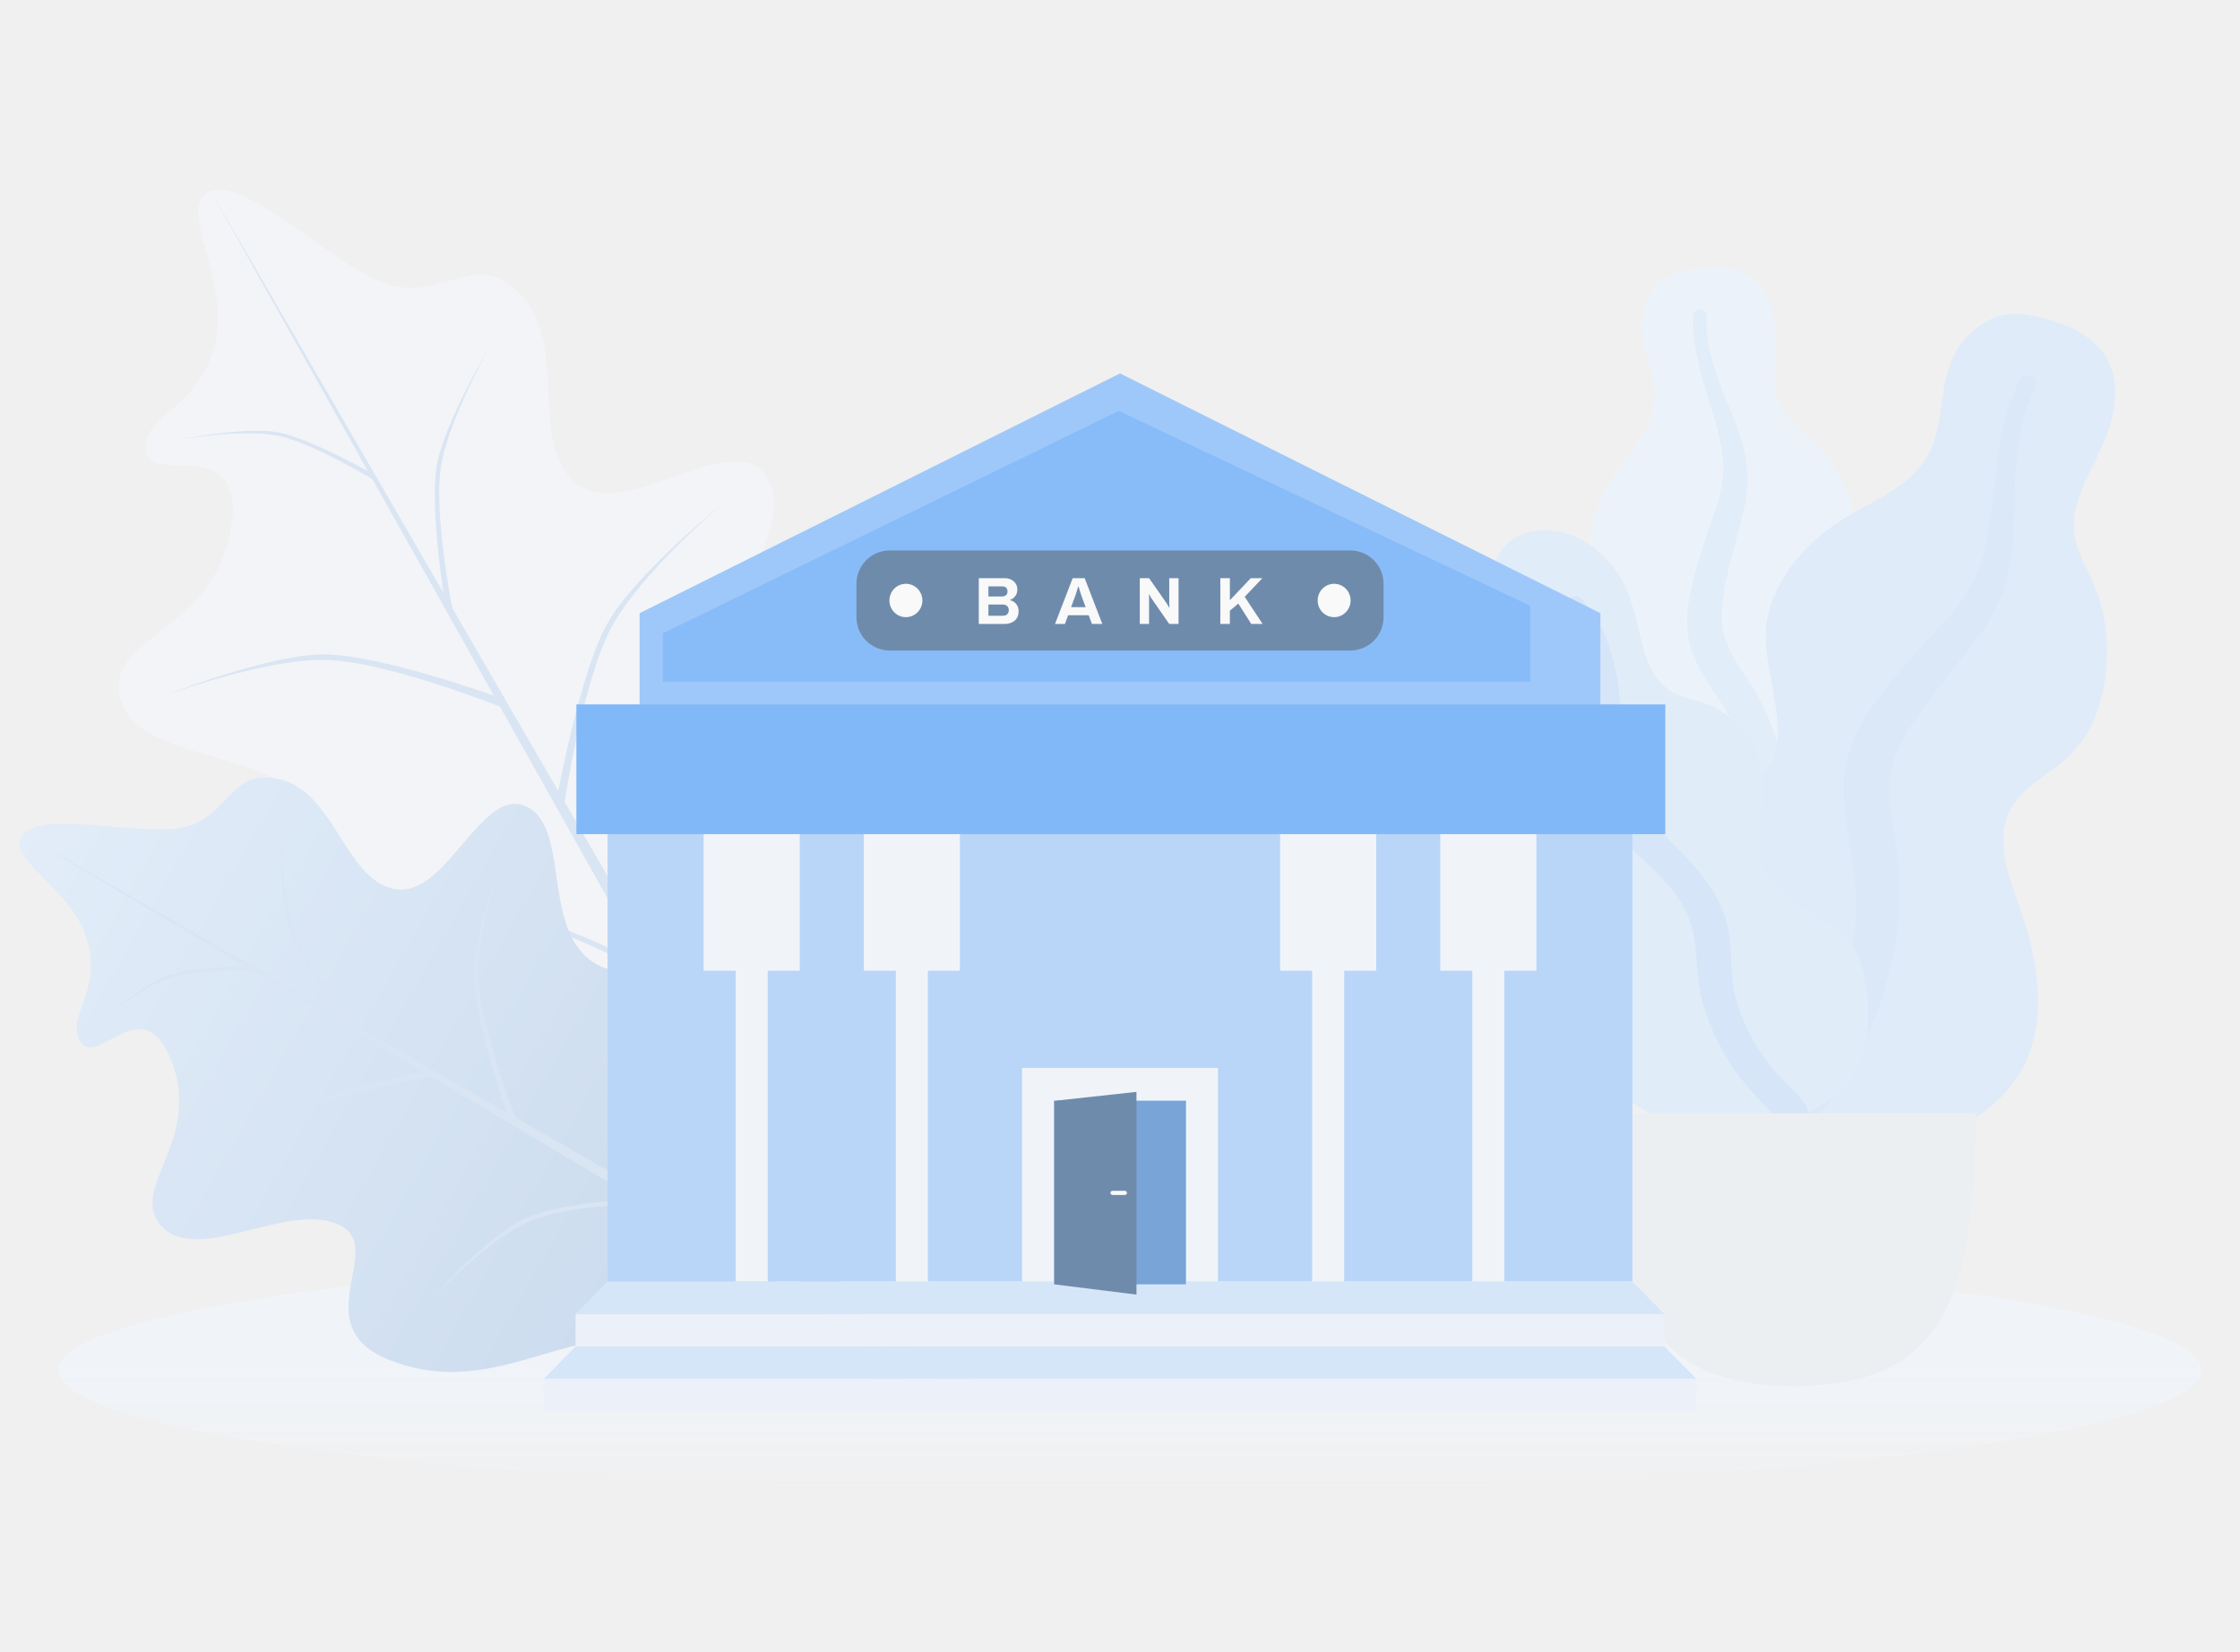
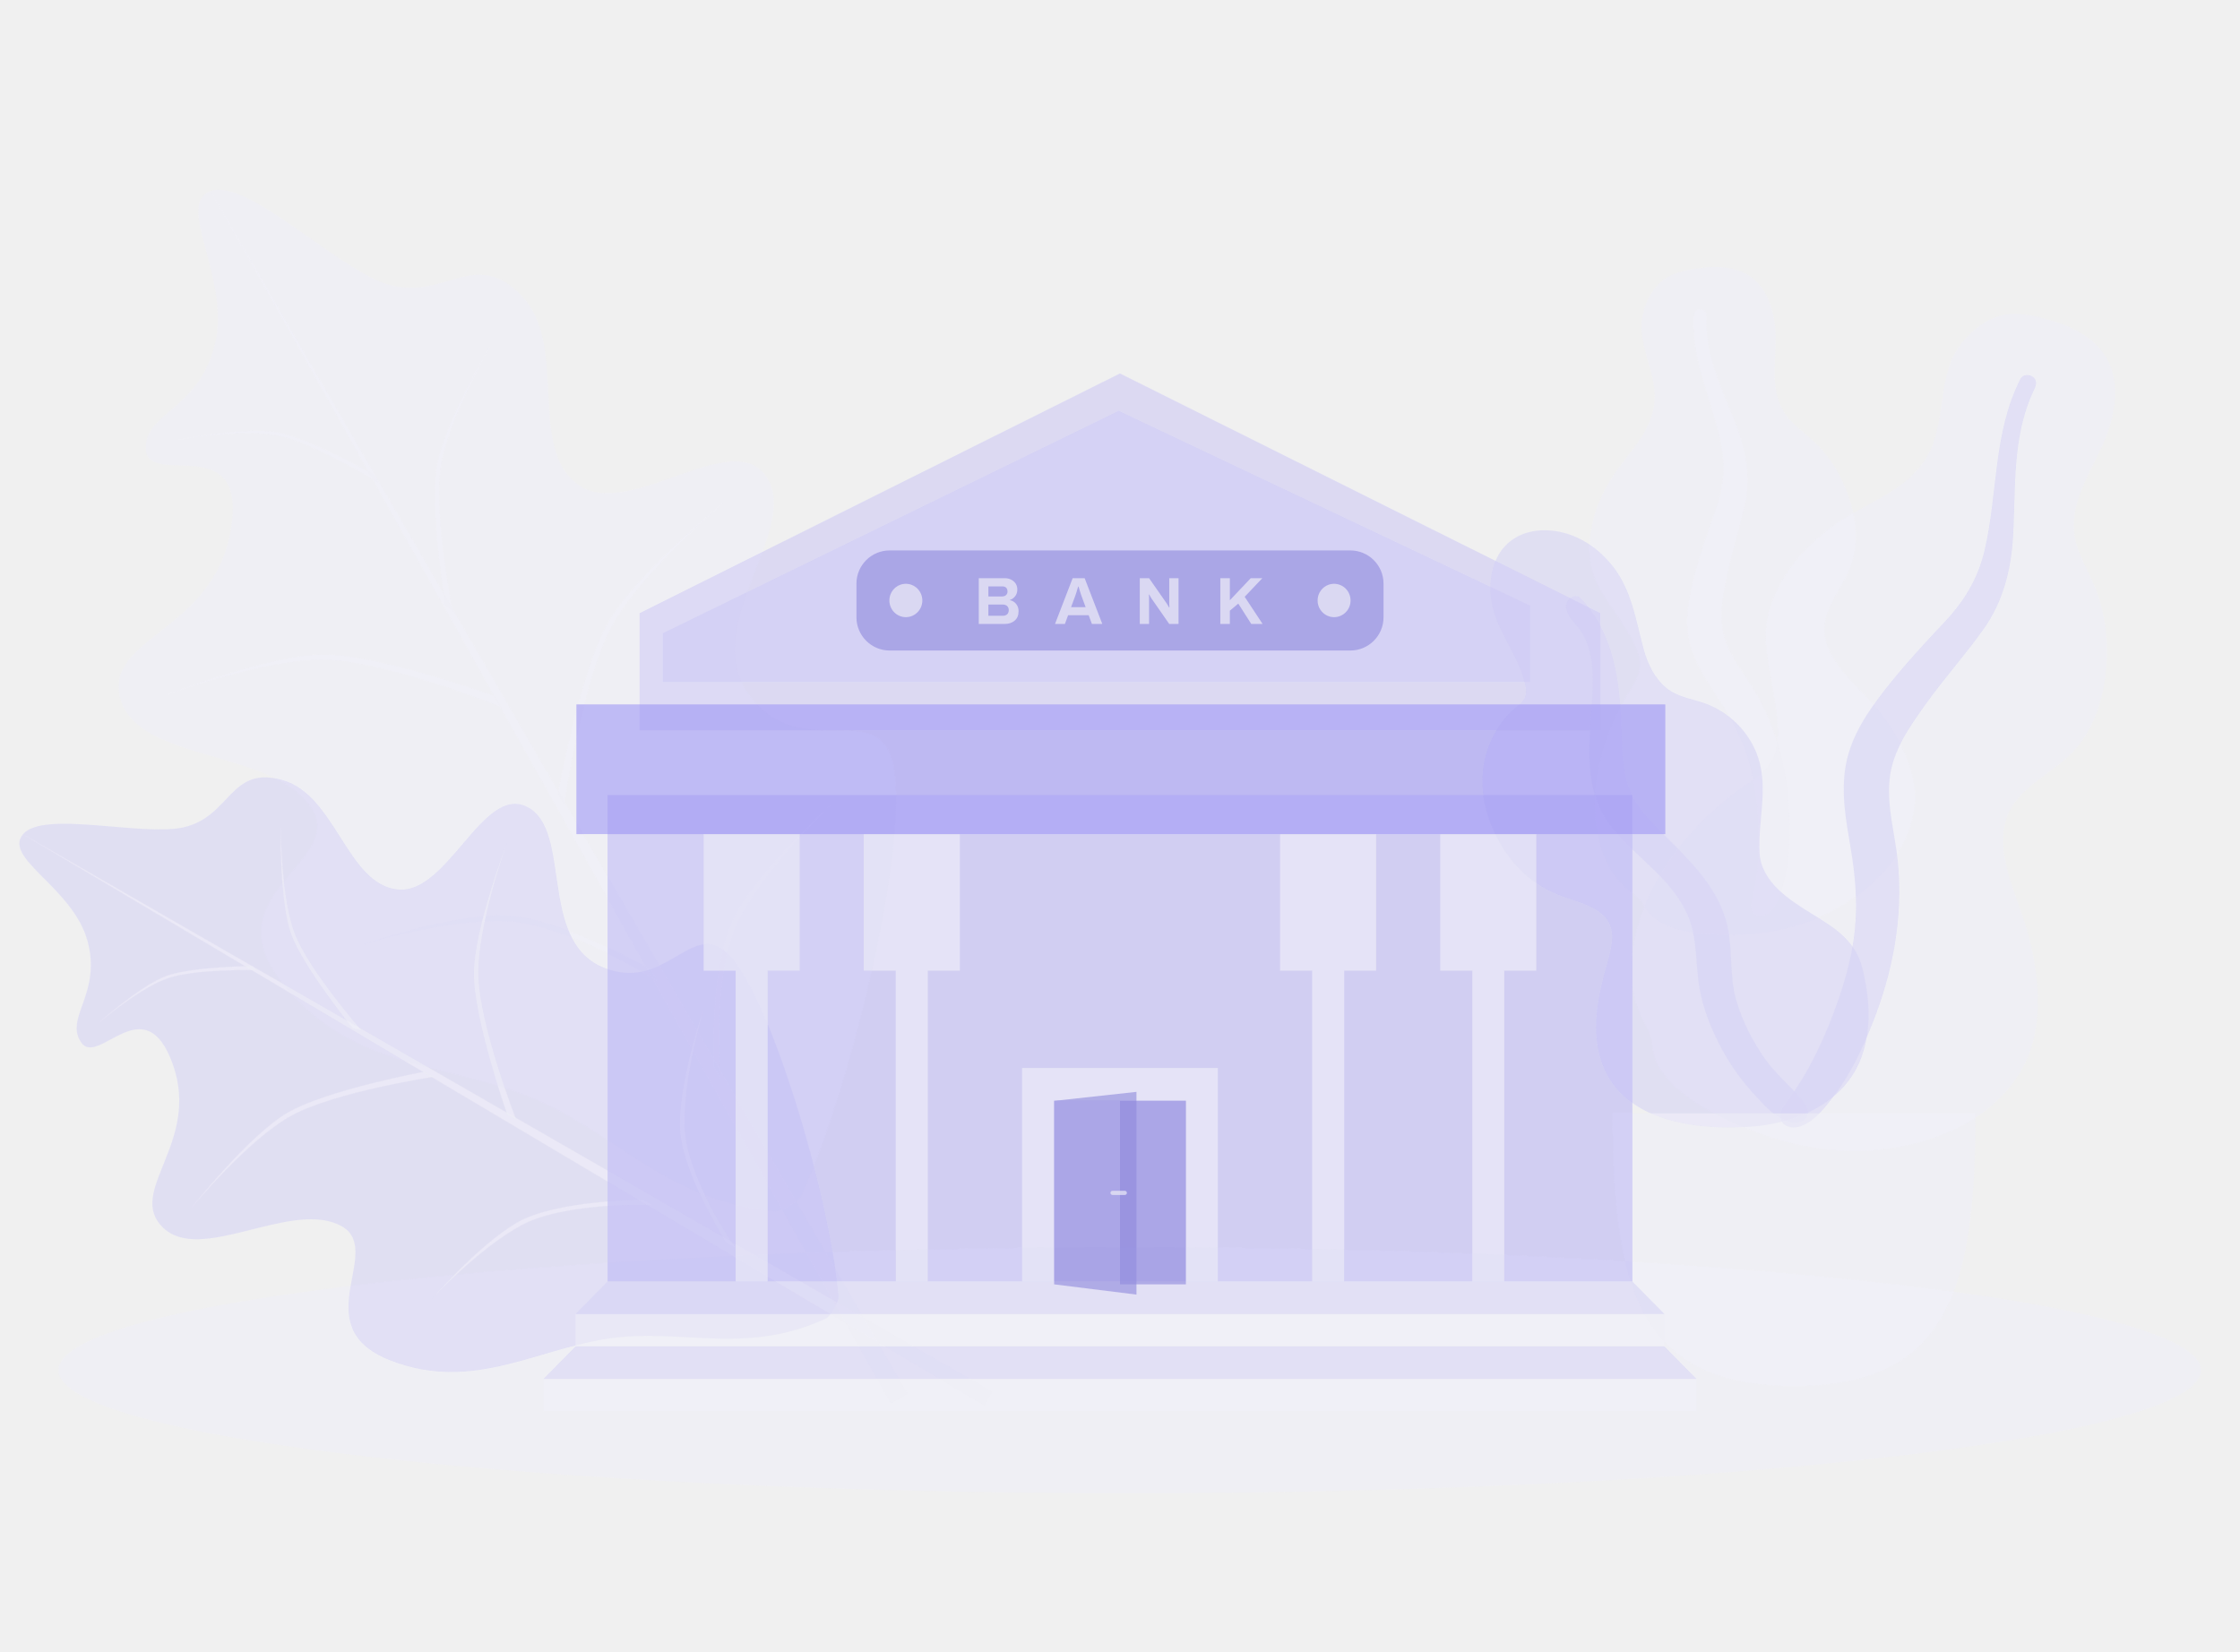
<svg xmlns="http://www.w3.org/2000/svg" width="236" height="174" viewBox="0 0 236 174" fill="none">
  <g opacity="0.6">
-     <path fill-rule="evenodd" clip-rule="evenodd" d="M119.026 157.341C181.362 157.341 231.895 151.539 231.895 144.383C231.895 137.227 181.362 131.426 119.026 131.426C56.69 131.426 6.156 137.227 6.156 144.383C6.156 151.539 56.69 157.341 119.026 157.341Z" fill="url(#paint0_linear)" />
-     <path d="M179.345 28.207C180.749 28.033 182.248 28.095 183.554 28.655C186.331 29.847 187.12 33.163 187.082 35.858C187.041 38.76 186.432 41.928 188.614 44.266C189.617 45.341 190.864 46.163 191.849 47.258C192.902 48.427 193.727 49.765 194.339 51.202C195.461 53.842 196.012 56.946 194.986 59.715C194.082 62.152 191.808 64.353 192.299 67.125C192.812 70.016 195.696 72.227 197.499 74.381C199.54 76.818 201.419 79.934 201.727 83.13C202.023 86.194 200.704 89.292 198.68 91.608C194.635 96.235 188.555 98.503 182.424 98.489C179.821 98.483 176.875 98.364 174.628 96.95C173.934 96.513 173.568 96.023 173.155 95.341C172.785 94.73 172.296 94.332 171.731 93.9C170.488 92.95 169.59 91.67 169.017 90.237C166.792 84.67 168.57 77.784 171.684 72.841C172.422 71.67 173.026 70.543 172.668 69.147C172.294 67.69 171.374 66.376 170.561 65.123C169.758 63.885 168.84 62.704 168.212 61.366C167.555 59.964 167.369 58.495 167.486 56.961C167.704 54.078 168.935 51.419 170.678 49.1C172.356 46.868 174.327 44.731 174.332 41.805C174.336 38.705 172.286 35.946 173.159 32.794C173.521 31.488 174.248 30.149 175.419 29.366C176.542 28.616 178.024 28.37 179.345 28.207Z" fill="#EAF4FF" />
-     <path d="M178.426 33.165C178.452 32.749 178.941 32.499 179.325 32.608C179.832 32.751 179.822 33.229 179.809 33.655C179.768 34.965 179.955 36.238 180.267 37.508C180.914 40.151 182.11 42.585 183.058 45.123C184.005 47.659 184.45 50.278 183.894 52.961C183.371 55.491 182.548 57.956 182.012 60.489C181.539 62.722 181.037 65.076 181.756 67.304C182.448 69.447 183.979 71.193 185.081 73.13C187.363 77.141 188.375 81.59 188.51 86.168C188.573 88.294 188.516 90.44 188.028 92.525C187.748 93.726 187.37 95.349 186.352 96.177C185.883 96.56 185.08 96.692 184.685 96.126C184.314 95.595 184.64 94.773 184.758 94.207C185.267 91.757 185.37 89.254 185.248 86.766C185.13 84.357 184.848 81.951 184.098 79.65C183.402 77.515 182.344 75.597 181.099 73.729C179.831 71.825 178.512 69.917 177.988 67.662C177.455 65.371 177.888 63.039 178.466 60.792C179.078 58.415 179.879 56.107 180.708 53.794C181.515 51.541 181.801 49.409 181.356 47.05C180.475 42.391 178.119 38.017 178.426 33.165Z" fill="#D7EBFF" />
-     <path d="M216.423 33.86C218.161 34.394 219.887 35.254 221.125 36.604C223.759 39.473 222.951 43.81 221.497 46.978C219.932 50.387 217.56 53.814 218.897 57.726C219.512 59.525 220.545 61.154 221.128 62.966C221.751 64.902 222.02 66.919 221.985 68.94C221.922 72.652 220.945 76.612 218.293 79.347C215.959 81.755 212.141 83.161 211.268 86.698C210.357 90.387 212.584 94.518 213.572 98.014C214.691 101.969 215.266 106.642 213.957 110.584C212.702 114.363 209.535 117.333 205.95 119.007C198.786 122.352 190.469 121.838 183.285 118.597C180.236 117.221 176.841 115.531 174.946 112.678C174.36 111.796 174.187 111.023 174.059 110C173.945 109.083 173.58 108.355 173.142 107.546C172.181 105.769 171.797 103.783 171.875 101.787C172.176 94.034 177.862 86.825 184.099 82.617C185.577 81.62 186.875 80.605 187.184 78.766C187.508 76.846 187.116 74.808 186.818 72.899C186.522 71.013 186.064 69.134 186.027 67.221C185.989 65.216 186.539 63.383 187.478 61.629C189.241 58.335 192.076 55.837 195.332 54.012C198.468 52.254 201.897 50.764 203.432 47.306C205.059 43.641 204.096 39.301 206.769 36.032C207.876 34.678 209.429 33.476 211.211 33.166C212.921 32.869 214.788 33.359 216.423 33.86Z" fill="#D4E8FF" />
-     <path d="M212.873 39.919C213.12 39.44 213.821 39.403 214.214 39.736C214.732 40.174 214.473 40.735 214.237 41.232C213.51 42.762 213.07 44.369 212.776 46.039C212.164 49.511 212.301 53.028 212.095 56.535C211.888 60.04 211.051 63.377 209.012 66.26C207.088 68.979 204.849 71.462 202.91 74.178C201.201 76.571 199.393 79.094 199.081 82.112C198.779 85.018 199.665 87.896 199.95 90.774C200.54 96.732 199.418 102.537 197.204 108.031C196.176 110.582 194.999 113.093 193.348 115.304C192.397 116.577 191.115 118.298 189.496 118.741C188.749 118.945 187.742 118.676 187.573 117.796C187.415 116.971 188.221 116.17 188.652 115.562C190.517 112.931 191.934 110.021 193.08 107.011C194.19 104.095 195.107 101.097 195.422 97.974C195.715 95.076 195.471 92.245 194.984 89.373C194.487 86.446 193.933 83.488 194.489 80.539C195.053 77.544 196.767 75.013 198.607 72.658C200.554 70.167 202.687 67.858 204.854 65.558C206.966 63.318 208.405 60.944 209.106 57.915C210.49 51.931 210 45.503 212.873 39.919Z" fill="#CBE2FD" />
-     <path d="M162.701 55.871C165.59 55.871 168.131 57.419 169.881 59.616C171.93 62.188 172.344 65.329 173.176 68.395C173.59 69.92 174.302 71.434 175.55 72.471C176.685 73.413 178.126 73.602 179.485 74.063C182.2 74.983 184.392 77.2 185.258 79.905C186.315 83.205 185.196 86.532 185.388 89.876C185.565 92.948 188.561 94.864 190.971 96.336C193.347 97.787 195.488 99.146 196.204 101.974C196.963 104.974 197.217 108.322 196.166 111.285C194.416 116.218 189.294 118.391 184.344 118.728C179.852 119.033 174.204 118.554 170.831 115.258C168.812 113.285 168.081 110.527 168.172 107.782C168.228 106.076 168.563 104.385 168.995 102.736C169.302 101.567 169.716 100.403 169.834 99.195C170.147 95.982 167.209 95.365 164.708 94.483C161.53 93.361 159.305 91.243 157.758 88.293C156.317 85.545 155.713 82.461 156.577 79.437C157.018 77.892 157.818 76.491 158.903 75.299C159.381 74.774 160.054 74.337 160.485 73.786C160.887 73.271 160.8 72.604 160.661 72.001C160.02 69.216 158.022 66.911 157.307 64.131C156.662 61.622 157.044 58.5 159.313 56.881C160.293 56.182 161.502 55.879 162.701 55.871Z" fill="#D7E9FF" />
-     <path d="M166.638 63.126C169.701 66.424 170.533 70.898 170.778 75.235C170.914 77.667 170.772 80.232 171.479 82.591C172.083 84.609 173.501 86.153 174.962 87.611C177.904 90.547 181.185 93.532 182.045 97.781C182.55 100.275 182.209 102.851 182.907 105.317C183.541 107.559 184.658 109.761 186.016 111.654C187.11 113.178 188.535 114.346 189.73 115.767C190.095 116.2 190.618 116.839 190.467 117.451C190.291 118.168 189.387 118.395 188.746 118.283C187.251 118.02 185.993 116.577 185.015 115.528C183.586 113.994 182.372 112.344 181.385 110.494C180.289 108.439 179.406 106.258 179.029 103.952C178.638 101.56 178.833 99.067 177.939 96.771C176.436 92.908 172.79 90.629 170.153 87.618C166.869 83.866 167.358 79.197 167.695 74.582C167.88 72.046 168.063 69.182 166.796 66.867C166.312 65.983 165.233 65.159 165.025 64.154C164.834 63.234 165.874 62.304 166.638 63.126Z" fill="#C4DEFE" />
-     <path d="M169.904 117.32C169.904 136.18 172.949 146.062 189.023 146.062C205.097 146.062 208.142 136.18 208.142 117.32H169.904Z" fill="#EAEEF4" />
-     <path d="M84.463 125.936C90.243 112.965 95.567 88.753 94.195 80.934C92.824 73.116 84.557 80.694 79.012 73.348C73.467 66.001 84.347 55.936 80.824 50.334C77.301 44.731 66.195 54.986 60.861 51.031C55.527 47.075 59.96 36.387 54.961 31.155C49.961 25.922 46.739 31.888 40.674 29.904C35.421 28.186 26.039 18.755 22.203 20.123C18.368 21.491 24.368 29.369 22.626 36.342C20.884 43.315 15.042 43.495 15.379 47.441C15.715 51.386 26.195 45.226 24.299 55.946C22.403 66.665 10.813 67.154 12.703 73.703C14.593 80.253 28.394 78.978 32.651 84.886C36.909 90.794 22.166 93.949 29.715 103.547C37.264 113.144 47.976 111.851 57.304 116.228C65.441 120.046 70.658 126.541 81.548 127.641C82.243 127.711 84.169 126.597 84.463 125.936Z" fill="#F5F7FB" />
-     <path d="M87.489 84.88C87.489 84.88 80.981 90.988 77.934 96.753C74.887 102.519 75.908 113.653 75.908 113.653L75.236 112.474C75.236 112.474 74.664 101.305 77.598 96.164C80.532 91.023 87.489 84.88 87.489 84.88Z" fill="#CBDEF6" />
-     <path d="M38.303 99.498C38.303 99.498 46.779 96.844 53.233 97.054C59.686 97.264 69.279 103.385 69.279 103.385L68.607 102.207C68.607 102.207 58.76 96.461 52.897 96.464C47.034 96.468 38.303 99.498 38.303 99.498Z" fill="#CBDEF6" />
-     <path d="M76.275 52.935C76.275 52.935 67.435 60.406 64.388 66.172C61.341 71.938 59.447 84.776 59.447 84.776L58.775 83.597C58.775 83.597 61.118 70.724 64.052 65.582C66.986 60.441 76.275 52.935 76.275 52.935Z" fill="#CBDEF6" />
-     <path d="M17.178 73.35C17.178 73.35 27.986 69.332 34.44 69.542C40.894 69.752 52.818 74.51 52.818 74.51L52.146 73.332C52.146 73.332 39.967 68.95 34.104 68.953C28.241 68.956 17.178 73.35 17.178 73.35Z" fill="#CBDEF6" />
-     <path d="M51.696 36.364C51.696 36.364 47.15 44.281 46.43 49.364C45.71 54.447 47.721 64.435 47.721 64.435L46.911 63.748C46.911 63.748 45.223 53.612 46.025 49.02C46.828 44.429 51.696 36.364 51.696 36.364Z" fill="#CBDEF6" />
-     <path d="M18.651 46.368C18.651 46.368 25.531 45.117 29.366 45.931C33.202 46.745 39.834 50.863 39.834 50.863L39.555 50.087C39.555 50.087 32.732 46.167 29.227 45.543C25.722 44.919 18.651 46.368 18.651 46.368Z" fill="#CBDEF6" />
-     <path d="M22.198 20.128L95.614 146.859L93.865 147.882L22.198 20.128Z" fill="#CBDEF6" />
-     <path d="M88.359 136.559C87.227 125.096 81.284 105.939 77.198 101.02C73.112 96.101 70.345 104.803 63.522 101.926C56.698 99.048 60.304 87.532 55.595 85.048C50.886 82.565 47.199 94.307 41.878 93.721C36.558 93.135 35.395 83.824 29.799 82.206C24.202 80.587 24.327 86.09 19.283 87.186C14.914 88.135 4.567 85.37 2.425 87.901C0.283 90.432 7.637 93.496 9.203 99.098C10.768 104.701 6.744 107.222 8.557 109.85C10.37 112.478 15.255 103.863 18.21 112.156C21.164 120.448 13.234 125.542 17.177 129.359C21.119 133.176 30.285 126.625 35.631 129.021C40.977 131.417 31.902 139.673 41.03 143.307C50.158 146.941 57.151 141.643 65.439 140.887C72.67 140.228 78.923 142.643 86.997 138.949C87.512 138.713 88.417 137.143 88.359 136.559Z" fill="url(#paint1_linear)" />
-     <path d="M74.073 106.536C74.073 106.536 71.951 113.486 72.119 118.778C72.287 124.069 77.452 131.456 77.452 131.456L76.51 130.905C76.51 130.905 71.645 123.31 71.648 118.502C71.65 113.695 74.073 106.536 74.073 106.536Z" fill="#CBDEF6" />
-     <path d="M45.43 136.949C45.43 136.949 50.312 131.613 54.92 129.115C59.529 126.617 68.7 126.976 68.7 126.976L67.758 126.425C67.758 126.425 58.559 126.434 54.449 128.84C50.34 131.245 45.43 136.949 45.43 136.949Z" fill="#CBDEF6" />
-     <path d="M53.445 88.738C53.445 88.738 50.233 97.6 50.401 102.892C50.569 108.183 54.372 117.96 54.372 117.96L53.43 117.409C53.43 117.409 49.928 107.424 49.93 102.616C49.933 97.809 53.445 88.738 53.445 88.738Z" fill="#CBDEF6" />
-     <path d="M20.172 127.277C20.172 127.277 26.144 120.029 30.752 117.531C35.361 115.032 45.622 113.48 45.622 113.48L44.68 112.929C44.68 112.929 34.391 114.85 30.281 117.255C26.172 119.661 20.172 127.277 20.172 127.277Z" fill="#CBDEF6" />
-     <path d="M29.59 87.197C29.59 87.197 29.566 94.611 31.093 98.47C32.619 102.328 38.02 108.507 38.02 108.507L37.178 108.357C37.178 108.357 31.944 101.943 30.672 98.395C29.399 94.847 29.59 87.197 29.59 87.197Z" fill="#CBDEF6" />
-     <path d="M10.422 107.756C10.422 107.756 14.746 104.059 17.76 103.057C20.774 102.056 27.07 102.224 27.07 102.224L26.564 101.794C26.564 101.794 20.214 101.843 17.507 102.842C14.801 103.842 10.422 107.756 10.422 107.756Z" fill="#CBDEF6" />
-     <path d="M2.421 87.906L104.536 146.656L103.719 148.09L2.421 87.906Z" fill="#CBDEF6" />
-     <rect x="57.266" y="145.293" width="121.471" height="3.417" fill="#E9F0FF" />
-     <rect x="60.641" y="138.457" width="114.722" height="3.418" fill="#E9F0FF" />
-     <path fill-rule="evenodd" clip-rule="evenodd" d="M64.014 83.777H171.988V135.04H64.014V83.777Z" fill="#94C5FF" />
-     <path fill-rule="evenodd" clip-rule="evenodd" d="M155.117 87.893H151.743V102.281H155.117V135.04H158.491V102.281H161.865V87.893H158.491H155.117ZM128.316 112.533H107.685V135.04H111.06V115.951H124.942V135.04H128.316V112.533ZM138.247 87.893H134.872V102.281H138.247V135.04H141.621V102.281H144.995V87.893H141.621H138.247ZM94.382 87.893H91.007V102.281H94.382V135.04H97.756V102.281H101.13V87.893H97.756H94.382ZM77.511 87.893H80.885V87.893H84.259V102.281H80.885V135.04H77.511V102.281H74.137V87.893H77.511V87.893Z" fill="#F0F7FF" />
-     <path fill-rule="evenodd" clip-rule="evenodd" d="M67.387 64.613L117.999 39.35L168.612 64.613V76.942H67.387V64.613Z" fill="#68AEFF" />
-     <path fill-rule="evenodd" clip-rule="evenodd" d="M117.863 43.291L161.221 63.827V71.847H69.84V66.725L117.863 43.291Z" fill="#439AFF" />
-     <path fill-rule="evenodd" clip-rule="evenodd" d="M60.728 74.223H175.451V87.893H60.728V74.223Z" fill="#3792FC" />
-     <path fill-rule="evenodd" clip-rule="evenodd" d="M64.015 135.041L60.641 138.458H175.363L171.989 135.041H64.015Z" fill="#C5E0FF" />
-     <path fill-rule="evenodd" clip-rule="evenodd" d="M60.64 141.875L57.266 145.293H178.736L175.362 141.875H60.64Z" fill="#C5E0FF" />
-     <rect x="118.002" y="116" width="6.941" height="19.333" fill="#2871C6" />
-     <path fill-rule="evenodd" clip-rule="evenodd" d="M111.059 116L119.735 115.051L119.735 136.413L111.059 135.333V116Z" fill="#19487F" />
-     <path fill-rule="evenodd" clip-rule="evenodd" d="M116.996 125.695C116.996 125.574 117.094 125.475 117.216 125.475H118.512C118.633 125.475 118.731 125.574 118.731 125.695C118.731 125.817 118.633 125.915 118.512 125.915H117.216C117.094 125.915 116.996 125.817 116.996 125.695Z" fill="white" />
-     <rect x="90.236" y="58" width="55.529" height="10.546" rx="3.5" fill="#19487F" />
-     <path fill-rule="evenodd" clip-rule="evenodd" d="M95.442 65.031C96.401 65.031 97.178 64.244 97.178 63.273C97.178 62.303 96.401 61.516 95.442 61.516C94.484 61.516 93.707 62.303 93.707 63.273C93.707 64.244 94.484 65.031 95.442 65.031Z" fill="white" />
-     <path fill-rule="evenodd" clip-rule="evenodd" d="M140.56 65.031C141.518 65.031 142.295 64.244 142.295 63.273C142.295 62.303 141.518 61.516 140.56 61.516C139.601 61.516 138.824 62.303 138.824 63.273C138.824 64.244 139.601 65.031 140.56 65.031Z" fill="white" />
-     <path fill-rule="evenodd" clip-rule="evenodd" d="M103.123 60.924H105.851C106.101 60.924 106.328 60.974 106.531 61.075C106.735 61.176 106.894 61.316 107.01 61.497C107.126 61.677 107.184 61.885 107.184 62.119C107.184 62.386 107.111 62.617 106.965 62.812C106.819 63.006 106.633 63.141 106.406 63.216V63.244C106.675 63.295 106.893 63.428 107.062 63.641C107.231 63.854 107.316 64.106 107.316 64.397C107.316 64.833 107.178 65.167 106.903 65.399C106.627 65.631 106.277 65.747 105.851 65.747H103.123V60.924ZM105.567 62.85C105.752 62.85 105.895 62.802 105.997 62.706C106.099 62.61 106.15 62.487 106.15 62.337C106.15 62.159 106.102 62.023 106.007 61.929C105.913 61.836 105.782 61.789 105.615 61.789H104.137V62.85H105.567ZM106.115 64.727C106.004 64.83 105.861 64.882 105.685 64.882H104.137V63.701H105.629C105.842 63.701 106.004 63.755 106.115 63.862C106.226 63.97 106.282 64.111 106.282 64.284C106.282 64.477 106.226 64.624 106.115 64.727ZM113.015 60.924H114.278L116.138 65.747H115.042L114.702 64.826H112.536L112.196 65.747H111.155L113.015 60.924ZM113.93 62.752L114.381 63.975H112.847L113.299 62.752C113.317 62.703 113.34 62.637 113.366 62.555L113.597 61.803H113.632L113.771 62.26L113.93 62.752ZM120.087 60.924H121.065L122.939 63.608L123.149 63.967C123.16 63.988 123.169 64.005 123.175 64.017L123.21 63.996L123.205 63.89L123.2 63.813C123.193 63.729 123.189 63.654 123.189 63.588V60.924H124.168V65.747H123.189L121.35 63.103L121.267 62.976L121.079 62.639L121.044 62.66L121.063 62.961L121.065 65.747H120.087V60.924ZM129.576 60.924H128.57V65.747H129.576V64.348L130.465 63.602L131.832 65.747H133.026L131.138 62.885L132.998 60.924H131.777L129.576 63.251V60.924Z" fill="white" />
+     <path opacity="0.6" fill-rule="evenodd" clip-rule="evenodd" d="M119.026 157.341C181.362 157.341 231.895 151.539 231.895 144.383C231.895 137.227 181.362 131.426 119.026 131.426C56.69 131.426 6.156 137.227 6.156 144.383C6.156 151.539 56.69 157.341 119.026 157.341Z" fill="#EFEEFB" />
+     <path opacity="0.6" d="M179.345 28.207C180.749 28.033 182.248 28.095 183.554 28.655C186.331 29.847 187.12 33.163 187.082 35.858C187.041 38.76 186.432 41.928 188.614 44.266C189.617 45.341 190.864 46.163 191.849 47.258C192.902 48.427 193.727 49.765 194.339 51.202C195.461 53.842 196.012 56.946 194.986 59.715C194.082 62.152 191.808 64.353 192.299 67.125C192.812 70.016 195.696 72.227 197.499 74.381C199.54 76.818 201.419 79.934 201.727 83.13C202.023 86.194 200.704 89.292 198.68 91.608C194.635 96.235 188.555 98.503 182.424 98.489C179.821 98.483 176.875 98.364 174.628 96.95C173.934 96.513 173.568 96.023 173.155 95.341C172.785 94.73 172.296 94.332 171.731 93.9C170.488 92.95 169.59 91.67 169.017 90.237C166.792 84.67 168.57 77.784 171.684 72.841C172.422 71.67 173.026 70.543 172.668 69.147C172.294 67.69 171.374 66.376 170.561 65.123C169.758 63.885 168.84 62.704 168.212 61.366C167.555 59.964 167.369 58.495 167.486 56.961C167.704 54.078 168.935 51.419 170.678 49.1C172.356 46.868 174.327 44.731 174.332 41.805C174.336 38.705 172.286 35.946 173.159 32.794C173.521 31.488 174.248 30.149 175.419 29.366C176.542 28.616 178.024 28.37 179.345 28.207Z" fill="#EFEEFB" />
+     <path opacity="0.6" d="M178.426 33.165C178.452 32.749 178.941 32.499 179.325 32.608C179.832 32.751 179.822 33.229 179.809 33.655C179.768 34.965 179.955 36.238 180.267 37.508C180.914 40.151 182.11 42.585 183.058 45.123C184.005 47.659 184.45 50.278 183.894 52.961C183.371 55.491 182.548 57.956 182.012 60.489C181.539 62.722 181.037 65.076 181.756 67.304C182.448 69.447 183.979 71.193 185.081 73.13C187.363 77.141 188.375 81.59 188.51 86.168C188.573 88.294 188.516 90.44 188.028 92.525C187.748 93.726 187.37 95.349 186.352 96.177C185.883 96.56 185.08 96.692 184.685 96.126C184.314 95.595 184.64 94.773 184.758 94.207C185.267 91.757 185.37 89.254 185.248 86.766C185.13 84.357 184.848 81.951 184.098 79.65C183.402 77.515 182.344 75.597 181.099 73.729C179.831 71.825 178.512 69.917 177.988 67.662C177.455 65.371 177.888 63.039 178.466 60.792C179.078 58.415 179.879 56.107 180.708 53.794C181.515 51.541 181.801 49.409 181.356 47.05C180.475 42.391 178.119 38.017 178.426 33.165Z" fill="#EFEEFB" />
+     <path opacity="0.6" d="M216.421 33.86C218.159 34.394 219.885 35.254 221.123 36.604C223.757 39.473 222.949 43.81 221.495 46.978C219.93 50.387 217.558 53.814 218.895 57.726C219.51 59.525 220.543 61.154 221.126 62.966C221.749 64.902 222.018 66.919 221.983 68.94C221.92 72.652 220.943 76.612 218.291 79.347C215.957 81.755 212.139 83.161 211.266 86.698C210.355 90.387 212.582 94.518 213.57 98.014C214.689 101.969 215.264 106.642 213.955 110.584C212.7 114.363 209.533 117.333 205.948 119.007C198.784 122.352 190.467 121.838 183.283 118.597C180.234 117.221 176.839 115.531 174.944 112.678C174.358 111.796 174.185 111.023 174.057 110C173.943 109.083 173.578 108.355 173.14 107.546C172.179 105.769 171.795 103.783 171.873 101.787C172.174 94.034 177.86 86.825 184.097 82.617C185.575 81.62 186.873 80.605 187.182 78.766C187.506 76.846 187.114 74.808 186.816 72.899C186.52 71.013 186.062 69.134 186.025 67.221C185.987 65.216 186.537 63.383 187.476 61.629C189.239 58.335 192.074 55.837 195.33 54.012C198.466 52.254 201.895 50.764 203.43 47.306C205.057 43.641 204.094 39.301 206.767 36.032C207.874 34.678 209.427 33.476 211.209 33.166C212.919 32.869 214.786 33.359 216.421 33.86Z" fill="#EFEEFB" />
+     <path opacity="0.6" d="M212.871 39.919C213.118 39.44 213.819 39.403 214.212 39.736C214.73 40.174 214.471 40.735 214.235 41.232C213.508 42.762 213.068 44.369 212.774 46.039C212.162 49.511 212.299 53.028 212.093 56.535C211.886 60.04 211.049 63.377 209.01 66.26C207.086 68.979 204.847 71.462 202.908 74.178C201.199 76.571 199.391 79.094 199.079 82.112C198.777 85.018 199.663 87.896 199.948 90.774C200.538 96.732 199.416 102.537 197.202 108.031C196.174 110.582 194.997 113.093 193.346 115.304C192.395 116.577 191.113 118.298 189.494 118.741C188.747 118.945 187.74 118.676 187.571 117.796C187.413 116.971 188.219 116.17 188.65 115.562C190.515 112.931 191.932 110.021 193.078 107.011C194.188 104.095 195.105 101.097 195.42 97.974C195.713 95.076 195.469 92.245 194.982 89.373C194.485 86.446 193.931 83.488 194.487 80.539C195.051 77.544 196.765 75.013 198.605 72.658C200.552 70.167 202.685 67.858 204.852 65.558C206.964 63.318 208.403 60.944 209.104 57.915C210.488 51.931 209.998 45.503 212.871 39.919Z" fill="#C6C2F9" />
+     <path opacity="0.6" d="M162.699 55.871C165.588 55.871 168.129 57.419 169.879 59.616C171.928 62.188 172.342 65.329 173.174 68.395C173.588 69.92 174.3 71.434 175.548 72.471C176.683 73.413 178.124 73.602 179.483 74.063C182.198 74.983 184.39 77.2 185.256 79.905C186.313 83.205 185.194 86.532 185.386 89.876C185.563 92.948 188.559 94.864 190.969 96.336C193.345 97.787 195.486 99.146 196.202 101.974C196.961 104.974 197.215 108.322 196.164 111.285C194.414 116.218 189.292 118.391 184.342 118.728C179.85 119.033 174.202 118.554 170.829 115.258C168.81 113.285 168.079 110.527 168.17 107.782C168.226 106.076 168.561 104.385 168.993 102.736C169.3 101.567 169.714 100.403 169.832 99.195C170.145 95.982 167.207 95.365 164.706 94.483C161.528 93.361 159.303 91.243 157.756 88.293C156.315 85.545 155.711 82.461 156.575 79.437C157.016 77.892 157.816 76.491 158.901 75.299C159.379 74.774 160.052 74.337 160.483 73.786C160.885 73.271 160.798 72.604 160.659 72.001C160.018 69.216 158.02 66.911 157.305 64.131C156.66 61.622 157.042 58.5 159.311 56.881C160.291 56.182 161.5 55.879 162.699 55.871Z" fill="#C6C2F9" />
+     <path opacity="0.6" d="M166.636 63.126C169.699 66.424 170.531 70.898 170.776 75.235C170.912 77.667 170.77 80.232 171.477 82.591C172.081 84.609 173.499 86.153 174.96 87.611C177.902 90.547 181.183 93.532 182.043 97.781C182.548 100.275 182.207 102.851 182.905 105.317C183.539 107.559 184.656 109.761 186.014 111.654C187.108 113.178 188.533 114.346 189.728 115.767C190.093 116.2 190.616 116.839 190.465 117.451C190.289 118.168 189.385 118.395 188.744 118.283C187.249 118.02 185.991 116.577 185.013 115.528C183.584 113.994 182.37 112.344 181.383 110.494C180.287 108.439 179.404 106.258 179.027 103.952C178.636 101.56 178.831 99.067 177.937 96.771C176.434 92.908 172.788 90.629 170.151 87.618C166.867 83.866 167.356 79.197 167.693 74.582C167.878 72.046 168.061 69.182 166.794 66.867C166.31 65.983 165.231 65.159 165.023 64.154C164.832 63.234 165.872 62.304 166.636 63.126Z" fill="#C6C2F9" />
+     <path opacity="0.6" d="M169.902 117.32C169.902 136.18 172.947 146.062 189.021 146.062C205.095 146.062 208.14 136.18 208.14 117.32H169.902Z" fill="#EFEEFB" />
+     <path opacity="0.6" d="M84.46 125.936C90.239 112.965 95.564 88.753 94.192 80.934C92.821 73.116 84.554 80.694 79.008 73.348C73.463 66.001 84.344 55.936 80.821 50.334C77.298 44.731 66.192 54.986 60.858 51.031C55.523 47.075 59.957 36.387 54.957 31.155C49.958 25.922 46.736 31.888 40.671 29.904C35.417 28.186 26.036 18.755 22.2 20.123C18.365 21.491 24.365 29.369 22.622 36.342C20.88 43.315 15.038 43.495 15.375 47.441C15.712 51.386 26.191 45.226 24.295 55.946C22.399 66.665 10.809 67.154 12.7 73.703C14.59 80.253 28.39 78.978 32.648 84.886C36.906 90.794 22.162 93.949 29.712 103.547C37.261 113.144 47.973 111.851 57.301 116.228C65.438 120.046 70.655 126.541 81.545 127.641C82.24 127.711 84.165 126.597 84.46 125.936Z" fill="#EFEEFB" />
+     <path opacity="0.6" d="M87.486 84.88C87.486 84.88 80.978 90.988 77.93 96.753C74.883 102.519 75.904 113.653 75.904 113.653L75.233 112.474C75.233 112.474 74.66 101.305 77.594 96.164C80.529 91.023 87.486 84.88 87.486 84.88Z" fill="#EFEEFB" />
+     <path opacity="0.6" d="M38.301 99.498C38.301 99.498 46.777 96.844 53.231 97.054C59.684 97.264 69.277 103.385 69.277 103.385L68.605 102.207C68.605 102.207 58.758 96.461 52.895 96.464C47.031 96.468 38.301 99.498 38.301 99.498Z" fill="#EFEEFB" />
+     <path opacity="0.6" d="M76.273 52.935C76.273 52.935 67.433 60.406 64.386 66.172C61.339 71.938 59.445 84.776 59.445 84.776L58.773 83.597C58.773 83.597 61.116 70.724 64.05 65.582C66.985 60.441 76.273 52.935 76.273 52.935Z" fill="#EFEEFB" />
+     <path opacity="0.6" d="M17.176 73.35C17.176 73.35 27.984 69.332 34.438 69.542C40.891 69.752 52.816 74.51 52.816 74.51L52.144 73.332C52.144 73.332 39.965 68.95 34.102 68.953C28.238 68.956 17.176 73.35 17.176 73.35Z" fill="#EFEEFB" />
+     <path opacity="0.6" d="M51.696 36.364C51.696 36.364 47.15 44.281 46.43 49.364C45.71 54.447 47.72 64.435 47.72 64.435L46.911 63.748C46.911 63.748 45.222 53.612 46.025 49.021C46.827 44.429 51.696 36.364 51.696 36.364Z" fill="#EFEEFB" />
+     <path opacity="0.6" d="M18.648 46.368C18.648 46.368 25.527 45.117 29.363 45.931C33.199 46.745 39.831 50.863 39.831 50.863L39.552 50.087C39.552 50.087 32.729 46.167 29.224 45.543C25.719 44.919 18.648 46.368 18.648 46.368Z" fill="#EFEEFB" />
+     <path opacity="0.6" d="M22.195 20.127L95.611 146.859L93.862 147.882L22.195 20.127Z" fill="#EFEEFB" />
+     <path opacity="0.6" d="M88.358 136.559C87.225 125.096 81.282 105.939 77.196 101.02C73.11 96.101 70.343 104.803 63.52 101.926C56.696 99.048 60.302 87.531 55.593 85.048C50.885 82.565 47.197 94.307 41.876 93.721C36.556 93.135 35.393 83.824 29.797 82.206C24.201 80.587 24.326 86.09 19.281 87.186C14.912 88.135 4.565 85.369 2.423 87.901C0.281 90.432 7.635 93.495 9.201 99.098C10.766 104.701 6.742 107.222 8.555 109.85C10.368 112.478 15.253 103.863 18.208 112.156C21.162 120.448 13.232 125.542 17.175 129.359C21.117 133.176 30.283 126.625 35.629 129.021C40.975 131.417 31.9 139.673 41.028 143.307C50.156 146.941 57.149 141.643 65.438 140.887C72.668 140.228 78.921 142.643 86.995 138.949C87.51 138.713 88.415 137.143 88.358 136.559Z" fill="#C6C2F9" />
+     <path opacity="0.6" d="M74.069 106.536C74.069 106.536 71.948 113.486 72.115 118.778C72.283 124.069 77.449 131.456 77.449 131.456L76.507 130.905C76.507 130.905 71.642 123.31 71.644 118.502C71.647 113.695 74.069 106.536 74.069 106.536Z" fill="#EFEEFB" />
+     <path opacity="0.6" d="M45.43 136.949C45.43 136.949 50.311 131.613 54.92 129.115C59.528 126.617 68.699 126.976 68.699 126.976L67.757 126.425C67.757 126.425 58.558 126.434 54.449 128.84C50.339 131.245 45.43 136.949 45.43 136.949Z" fill="#EFEEFB" />
+     <path opacity="0.6" d="M53.444 88.738C53.444 88.738 50.233 97.6 50.401 102.892C50.569 108.183 54.371 117.96 54.371 117.96L53.429 117.409C53.429 117.409 49.927 107.424 49.93 102.616C49.932 97.809 53.444 88.738 53.444 88.738Z" fill="#EFEEFB" />
+     <path opacity="0.6" d="M20.172 127.277C20.172 127.277 26.143 120.029 30.752 117.531C35.36 115.032 45.621 113.48 45.621 113.48L44.679 112.929C44.679 112.929 34.39 114.85 30.281 117.255C26.172 119.661 20.172 127.277 20.172 127.277Z" fill="#EFEEFB" />
+     <path opacity="0.6" d="M29.588 87.197C29.588 87.197 29.564 94.611 31.091 98.47C32.618 102.328 38.019 108.507 38.019 108.507L37.177 108.357C37.177 108.357 31.943 101.943 30.67 98.395C29.398 94.847 29.588 87.197 29.588 87.197Z" fill="#EFEEFB" />
+     <path opacity="0.6" d="M10.422 107.756C10.422 107.756 14.745 104.059 17.759 103.057C20.774 102.056 27.069 102.224 27.069 102.224L26.563 101.794C26.563 101.794 20.213 101.843 17.506 102.842C14.8 103.842 10.422 107.756 10.422 107.756Z" fill="#EFEEFB" />
+     <path opacity="0.6" d="M2.418 87.906L104.533 146.656L103.716 148.09L2.418 87.906Z" fill="#EFEEFB" />
+     <path opacity="0.6" d="M178.733 145.293H57.262V148.71H178.733V145.293Z" fill="#EFEEFB" />
+     <path opacity="0.6" d="M175.359 138.457H60.637V141.875H175.359V138.457Z" fill="#EFEEFB" />
+     <path opacity="0.6" fill-rule="evenodd" clip-rule="evenodd" d="M64.012 83.777H171.986V135.04H64.012V83.777Z" fill="#9D95F8" />
+     <path opacity="0.6" fill-rule="evenodd" clip-rule="evenodd" d="M155.113 87.893H151.739V102.281H155.113V135.04H158.487V102.281H161.861V87.893H158.487H155.113ZM128.312 112.533H107.681V135.04H111.056V115.951H124.938V135.04H128.312V112.533ZM138.243 87.893H134.868V102.281H138.243V135.04H141.617V102.281H144.991V87.893H141.617H138.243ZM94.378 87.893H91.003V102.281H94.378V135.04H97.752V102.281H101.126V87.893H97.752H94.378ZM77.507 87.893H80.881H84.255V102.281H80.881V135.04H77.507V102.281H74.133V87.893H77.507Z" fill="#EFEEFB" />
+     <path opacity="0.6" fill-rule="evenodd" clip-rule="evenodd" d="M67.383 64.613L117.995 39.35L168.608 64.613V76.942H67.383V64.613Z" fill="#B9B3F9" />
+     <path opacity="0.6" fill-rule="evenodd" clip-rule="evenodd" d="M117.859 43.291L161.217 63.827V71.847H69.836V66.725L117.859 43.291Z" fill="#B9B3F9" />
+     <path opacity="0.6" fill-rule="evenodd" clip-rule="evenodd" d="M60.727 74.223H175.449V87.893H60.727V74.223Z" fill="#675AF6" />
+     <path opacity="0.6" fill-rule="evenodd" clip-rule="evenodd" d="M64.011 135.041L60.637 138.458H175.359L171.985 135.041H64.011Z" fill="#C6C2F9" />
+     <path opacity="0.6" fill-rule="evenodd" clip-rule="evenodd" d="M60.636 141.875L57.262 145.293H178.732L175.358 141.875H60.636Z" fill="#C6C2F9" />
+     <path opacity="0.6" d="M124.941 116H118V135.333H124.941V116Z" fill="#4F44D0" />
+     <path opacity="0.6" fill-rule="evenodd" clip-rule="evenodd" d="M111.059 116L119.735 115.051V136.413L111.059 135.333V116Z" fill="#4F44D0" />
+     <path opacity="0.6" fill-rule="evenodd" clip-rule="evenodd" d="M116.992 125.695C116.992 125.574 117.09 125.475 117.212 125.475H118.508C118.629 125.475 118.727 125.574 118.727 125.695C118.727 125.817 118.629 125.915 118.508 125.915H117.212C117.09 125.915 116.992 125.817 116.992 125.695Z" fill="white" />
+     <path opacity="0.6" d="M142.264 58H93.734C91.801 58 90.234 59.567 90.234 61.5V65.046C90.234 66.978 91.801 68.546 93.734 68.546H142.264C144.197 68.546 145.764 66.978 145.764 65.046V61.5C145.764 59.567 144.197 58 142.264 58Z" fill="#4F44D0" />
+     <path opacity="0.6" fill-rule="evenodd" clip-rule="evenodd" d="M95.438 65.031C96.397 65.031 97.174 64.244 97.174 63.273C97.174 62.303 96.397 61.516 95.438 61.516C94.48 61.516 93.703 62.303 93.703 63.273C93.703 64.244 94.48 65.031 95.438 65.031Z" fill="white" />
+     <path opacity="0.6" fill-rule="evenodd" clip-rule="evenodd" d="M140.556 65.031C141.514 65.031 142.291 64.244 142.291 63.273C142.291 62.303 141.514 61.516 140.556 61.516C139.597 61.516 138.82 62.303 138.82 63.273C138.82 64.244 139.597 65.031 140.556 65.031Z" fill="white" />
+     <path opacity="0.6" fill-rule="evenodd" clip-rule="evenodd" d="M103.121 60.924H105.849C106.099 60.924 106.326 60.974 106.529 61.075C106.733 61.176 106.892 61.316 107.008 61.497C107.124 61.677 107.182 61.885 107.182 62.119C107.182 62.386 107.109 62.617 106.963 62.812C106.817 63.006 106.631 63.141 106.404 63.216V63.244C106.673 63.295 106.891 63.428 107.06 63.641C107.229 63.854 107.314 64.106 107.314 64.397C107.314 64.833 107.176 65.167 106.901 65.399C106.625 65.631 106.275 65.747 105.849 65.747H103.121V60.924ZM105.565 62.85C105.75 62.85 105.893 62.802 105.995 62.706C106.097 62.61 106.148 62.487 106.148 62.337C106.148 62.159 106.1 62.023 106.005 61.929C105.911 61.836 105.78 61.789 105.613 61.789H104.135V62.85H105.565ZM106.113 64.727C106.002 64.83 105.859 64.882 105.683 64.882H104.135V63.701H105.627C105.84 63.701 106.002 63.755 106.113 63.862C106.224 63.97 106.28 64.111 106.28 64.284C106.28 64.477 106.224 64.624 106.113 64.727ZM113.013 60.924H114.276L116.136 65.747H115.04L114.7 64.826H112.534L112.194 65.747H111.153L113.013 60.924ZM113.928 62.752L114.379 63.975H112.845L113.297 62.752C113.315 62.703 113.338 62.637 113.364 62.555L113.595 61.803H113.63L113.769 62.26L113.928 62.752ZM120.085 60.924H121.063L122.937 63.608L123.147 63.967C123.158 63.988 123.167 64.005 123.173 64.017L123.208 63.996L123.203 63.89L123.198 63.813C123.191 63.729 123.187 63.654 123.187 63.588V60.924H124.166V65.747H123.187L121.348 63.103L121.265 62.976L121.077 62.639L121.042 62.66L121.061 62.961L121.063 65.747H120.085V60.924ZM129.574 60.924H128.568V65.747H129.574V64.348L130.463 63.602L131.83 65.747H133.024L131.136 62.885L132.996 60.924H131.775L129.574 63.251V60.924Z" fill="white" />
  </g>
-   <defs>
-     <linearGradient id="paint0_linear" x1="119.026" y1="144.383" x2="119.026" y2="157.341" gradientUnits="userSpaceOnUse">
-       <stop stop-color="#F0F7FF" />
-       <stop offset="1" stop-color="#F0F7FF" stop-opacity="0" />
-     </linearGradient>
-     <linearGradient id="paint1_linear" x1="-11.703" y1="112.619" x2="74.338" y2="161.665" gradientUnits="userSpaceOnUse">
-       <stop stop-color="#D9EBFF" />
-       <stop offset="1" stop-color="#ACC8E9" />
-     </linearGradient>
-   </defs>
</svg>
